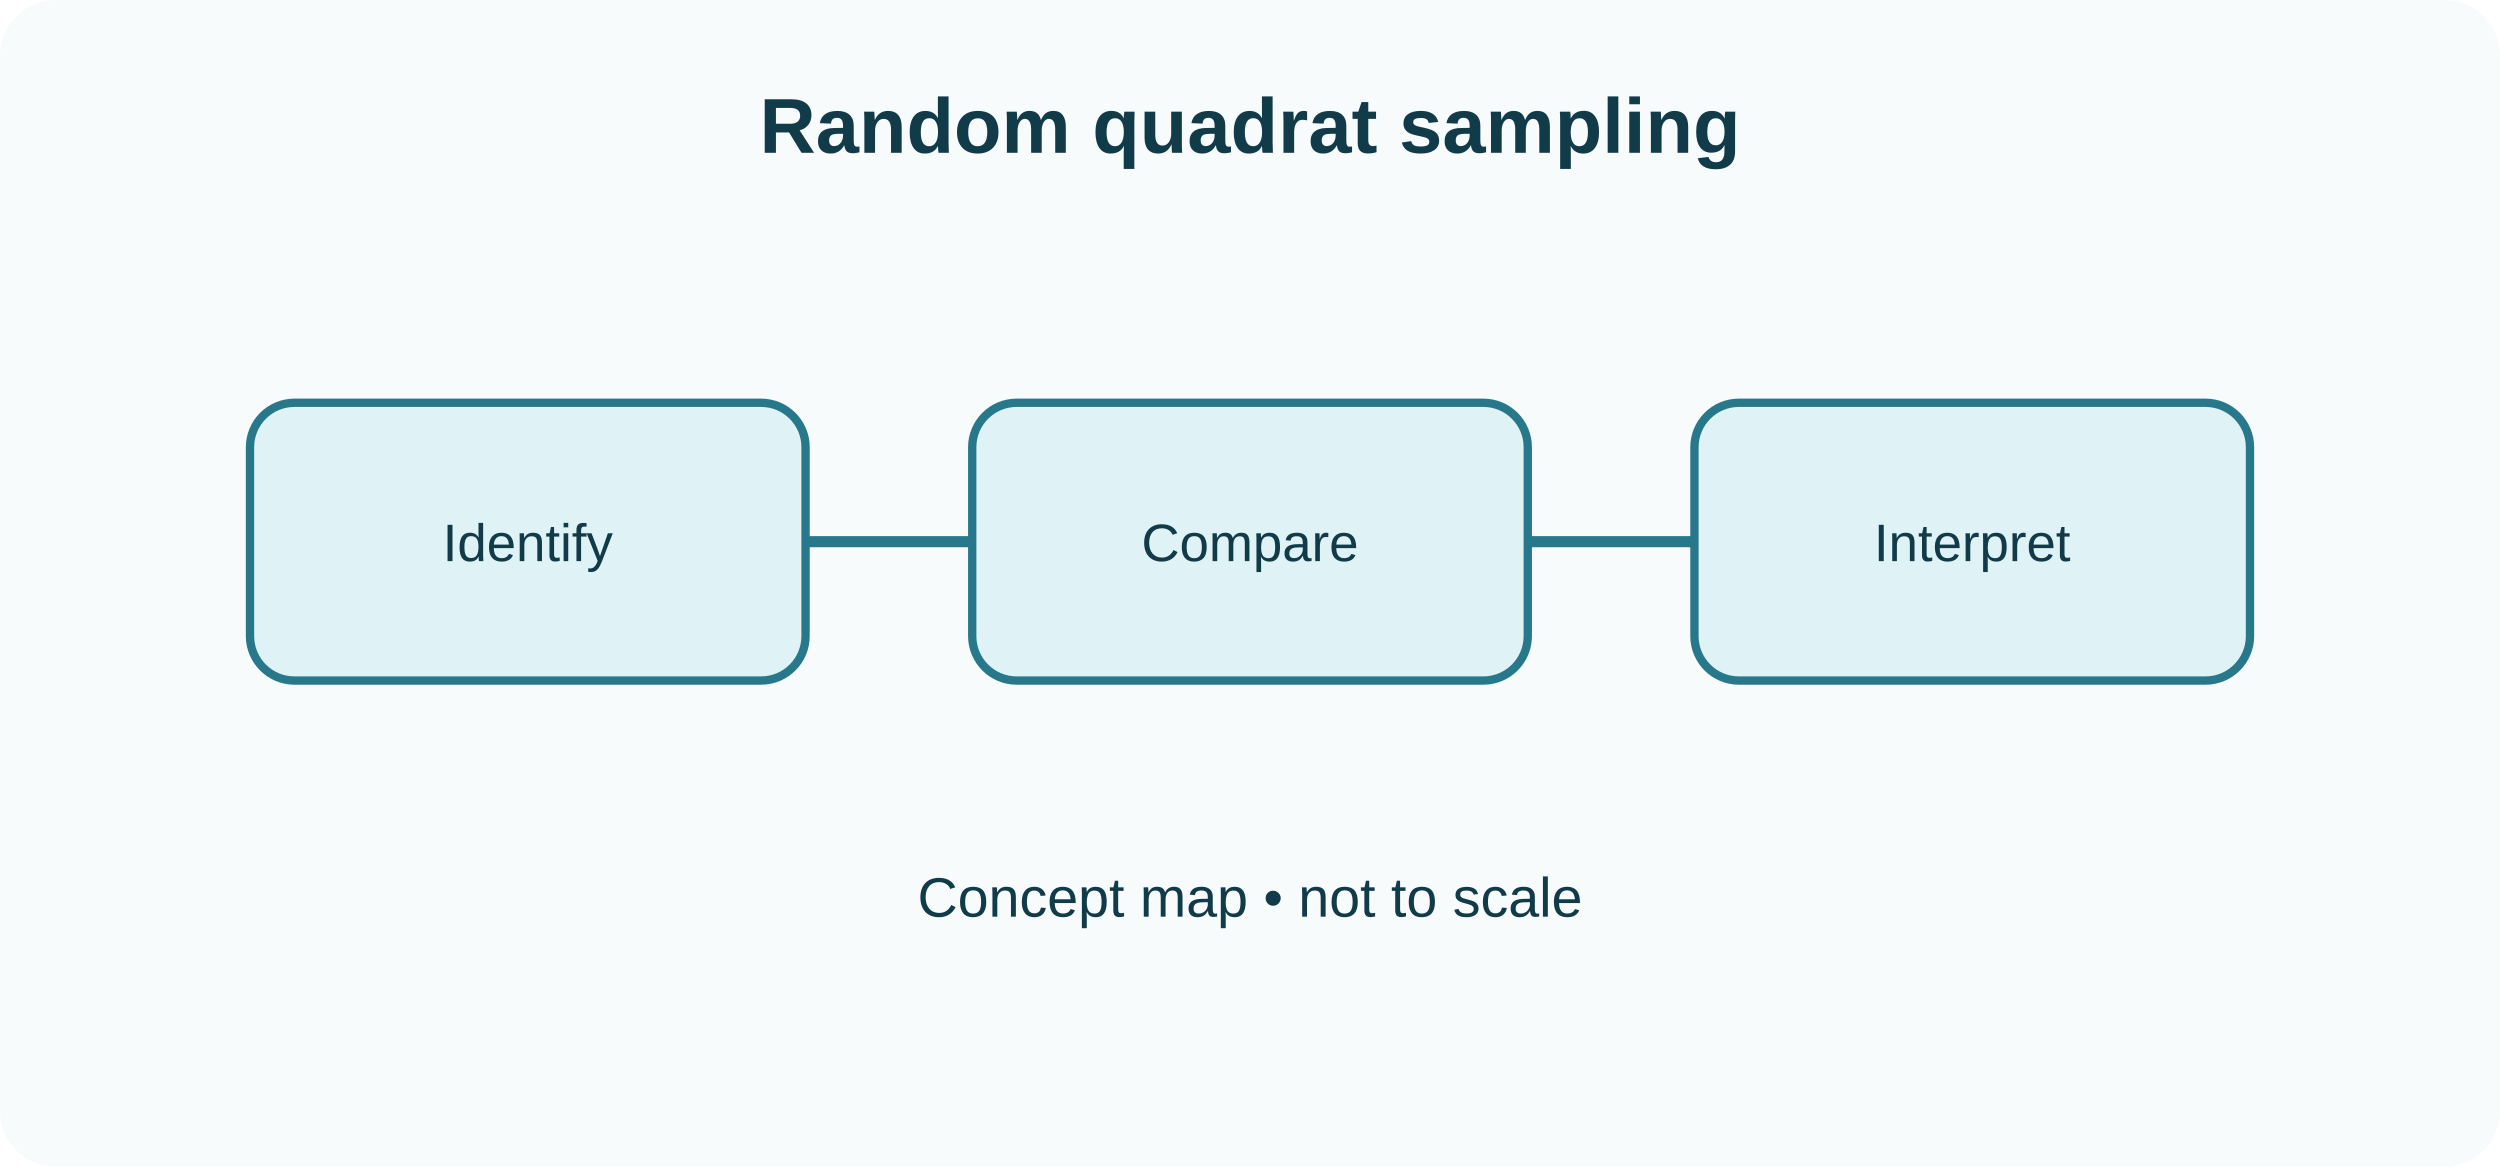
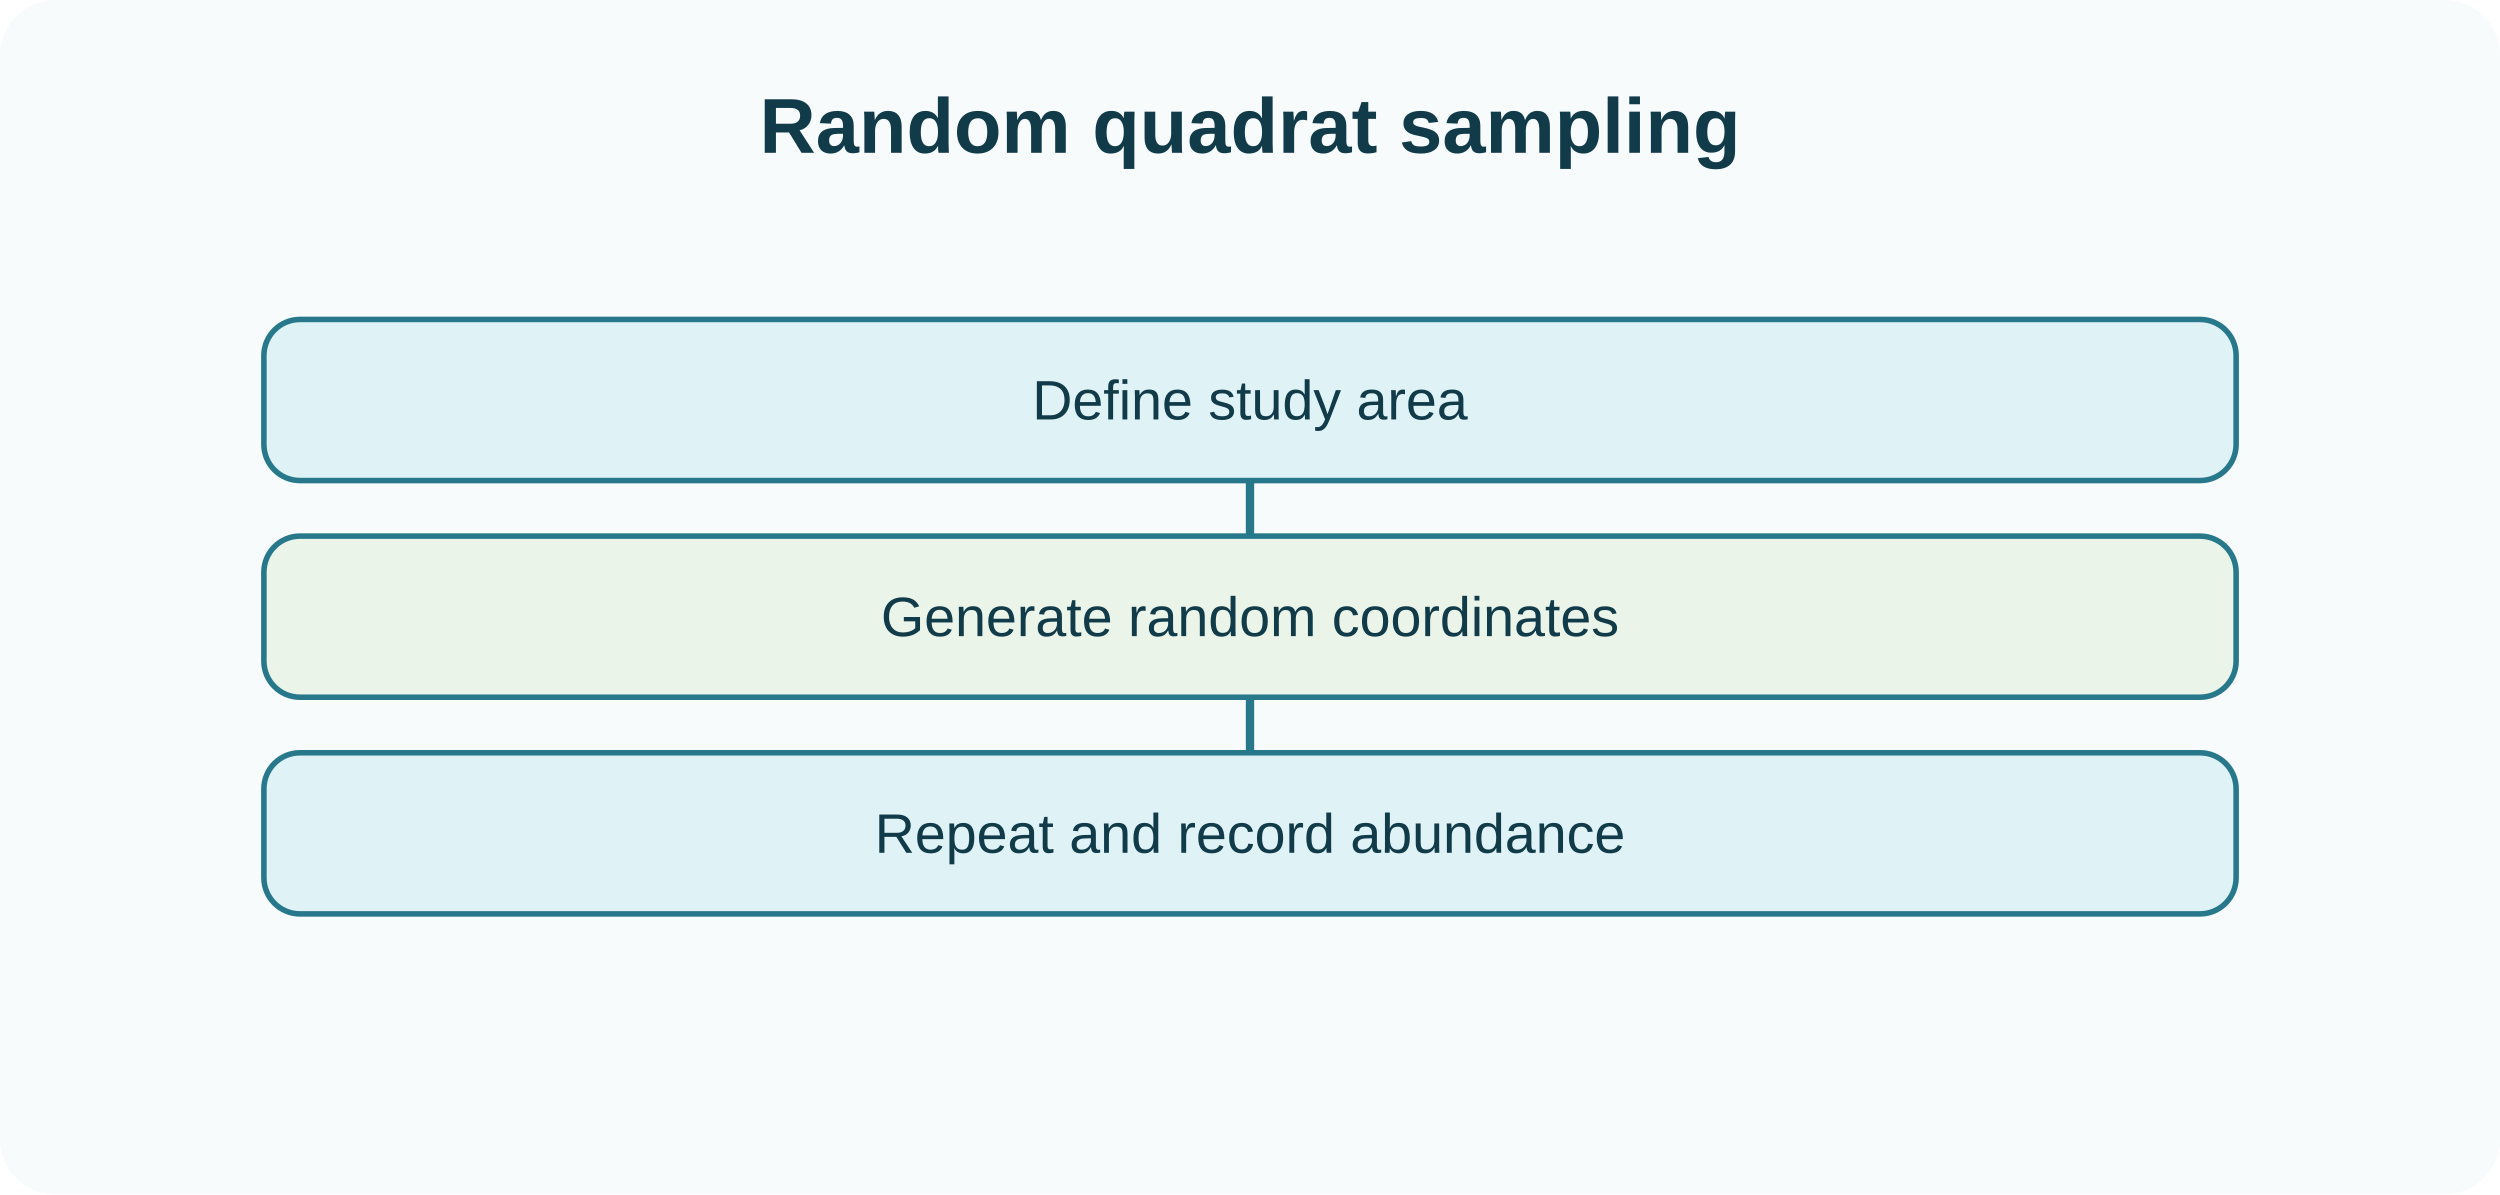
- <svg xmlns="http://www.w3.org/2000/svg" viewBox="0 0 900 420" role="img" aria-labelledby="title desc">
-   <rect width="900" height="420" rx="20" fill="#f7fbfc" />
-   <text x="450" y="55" text-anchor="middle" font-family="Arial" font-size="28" font-weight="bold" fill="#123b4a">Random quadrat sampling</text>
-   <rect x="90" y="145" width="200" height="100" rx="16" fill="#dff3f6" stroke="#28788b" stroke-width="3" />
-   <text x="190" y="202" text-anchor="middle" font-family="Arial" font-size="19" fill="#123b4a">Identify</text>
-   <rect x="350" y="145" width="200" height="100" rx="16" fill="#dff3f6" stroke="#28788b" stroke-width="3" />
-   <text x="450" y="202" text-anchor="middle" font-family="Arial" font-size="19" fill="#123b4a">Compare</text>
-   <rect x="610" y="145" width="200" height="100" rx="16" fill="#dff3f6" stroke="#28788b" stroke-width="3" />
-   <text x="710" y="202" text-anchor="middle" font-family="Arial" font-size="19" fill="#123b4a">Interpret</text>
-   <path d="M290 195 H350 M550 195 H610" stroke="#28788b" stroke-width="4" />
-   <text x="450" y="330" text-anchor="middle" font-family="Arial" font-size="20" fill="#123b4a">Concept map • not to scale</text>
+ <svg xmlns="http://www.w3.org/2000/svg" viewBox="0 0 900 430" role="img" aria-labelledby="title desc">
+   <rect width="900" height="430" rx="20" fill="#f7fbfc" />
+   <text x="450" y="55" text-anchor="middle" font-family="Arial,sans-serif" font-size="28" font-weight="700" fill="#123b4a">Random quadrat sampling</text>
+   <rect x="95" y="115" width="710" height="58" rx="13" fill="#dff3f6" stroke="#28788b" stroke-width="2" />
+   <text x="450" y="151" text-anchor="middle" font-family="Arial,sans-serif" font-size="20" fill="#123b4a">Define study area</text>
+   <path d="M450 173 v20" stroke="#28788b" stroke-width="3" />
+   <rect x="95" y="193" width="710" height="58" rx="13" fill="#eaf4e9" stroke="#28788b" stroke-width="2" />
+   <text x="450" y="229" text-anchor="middle" font-family="Arial,sans-serif" font-size="20" fill="#123b4a">Generate random coordinates</text>
+   <path d="M450 251 v20" stroke="#28788b" stroke-width="3" />
+   <rect x="95" y="271" width="710" height="58" rx="13" fill="#dff3f6" stroke="#28788b" stroke-width="2" />
+   <text x="450" y="307" text-anchor="middle" font-family="Arial,sans-serif" font-size="20" fill="#123b4a">Repeat and record abundance</text>
</svg>
